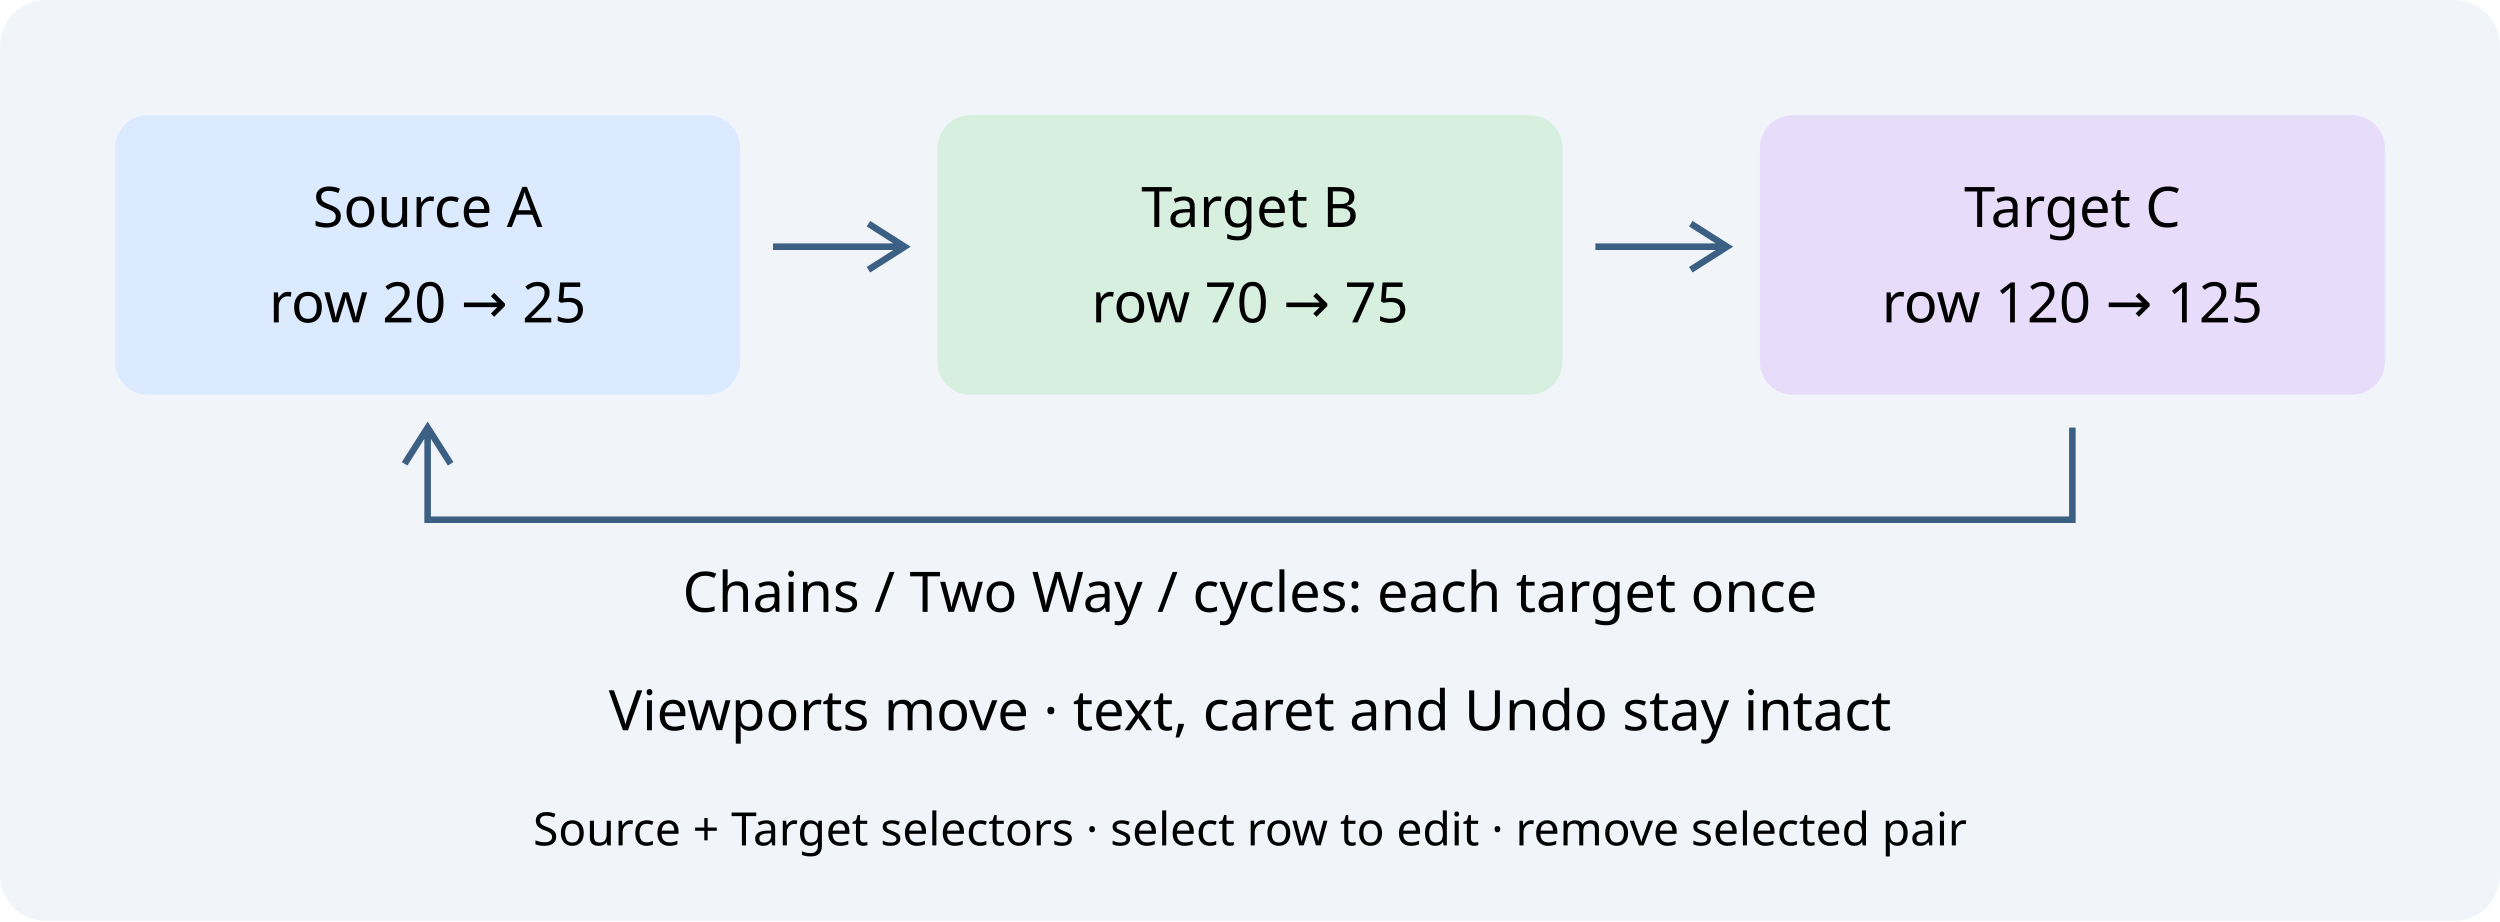
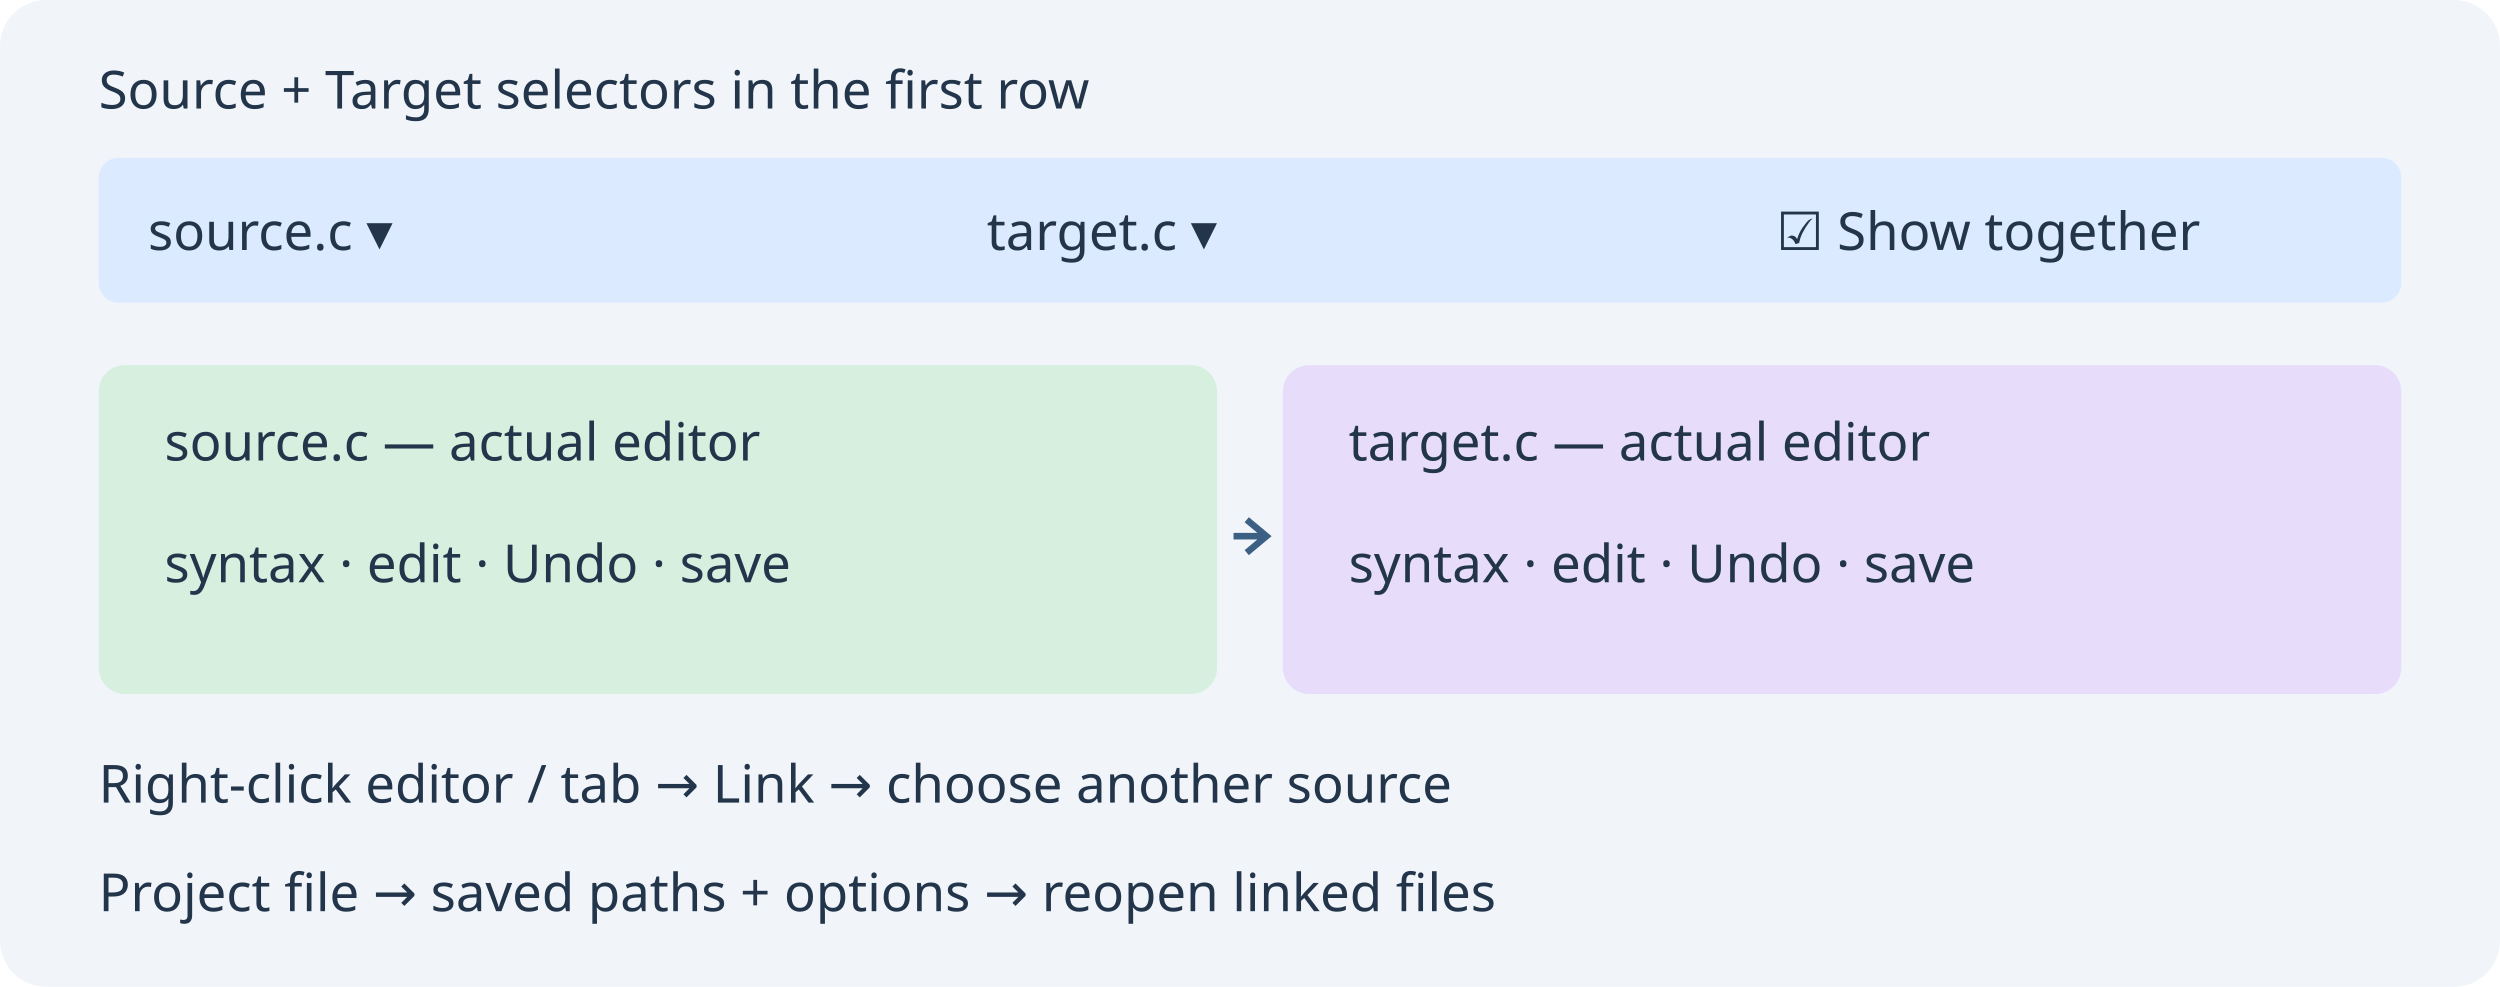
- <svg xmlns="http://www.w3.org/2000/svg" width="760" height="280" viewBox="0 0 760 280">
-   <rect width="760" height="280" rx="14" fill="#f1f5fa" />
-   <g font-family="sans-serif" text-anchor="middle" font-size="17">
-     <rect x="35" y="35" width="190" height="85" rx="10" fill="#dbeaff" />
-     <text x="130" y="69">Source A</text>
-     <text x="130" y="98">row 20 → 25</text>
-     <rect x="285" y="35" width="190" height="85" rx="10" fill="#d7efdf" />
-     <text x="380" y="69">Target B</text>
-     <text x="380" y="98">row 70 → 75</text>
-     <rect x="535" y="35" width="190" height="85" rx="10" fill="#e7ddfa" />
-     <text x="630" y="69">Target C</text>
-     <text x="630" y="98">row 120 → 125</text>
-     <path d="M235 75h40m-11-7 11 7-11 7M485 75h40m-11-7 11 7-11 7M630 130v28H130v-28m-7 11 7-11 7 11" stroke="#3c5f84" stroke-width="2" fill="none" />
-     <text x="380" y="186">Chains / Two Way / cycles: each target once</text>
-     <text x="380" y="222">Viewports move · text, caret and Undo stay intact</text>
-     <text x="380" y="257" font-size="14">Source + Target selectors · select row to edit · remove selected pair</text>
+ <svg xmlns="http://www.w3.org/2000/svg" width="760" height="300" viewBox="0 0 760 300">
+   <rect width="760" height="300" rx="14" fill="#f1f5fa" />
+   <g font-family="sans-serif" font-size="16" fill="#22354a">
+     <text x="30" y="33">Source + Target selectors in the first row</text>
+     <rect x="30" y="48" width="700" height="44" rx="6" fill="#dbeaff" />
+     <text x="45" y="76">source.c ▾</text>
+     <text x="300" y="76">target.c ▾</text>
+     <text x="540" y="76">☑ Show together</text>
+     <rect x="30" y="111" width="340" height="100" rx="8" fill="#d7efdf" />
+     <rect x="390" y="111" width="340" height="100" rx="8" fill="#e7ddfa" />
+     <text x="50" y="140">source.c — actual editor</text>
+     <text x="410" y="140">target.c — actual editor</text>
+     <text x="50" y="177">syntax · edit · Undo · save</text>
+     <text x="410" y="177">syntax · edit · Undo · save</text>
+     <path d="M375 163h10m-6-5 6 5-6 5" stroke="#3c5f84" stroke-width="2" fill="none" />
+     <text x="30" y="244">Right-click editor / tab → Link → choose another source</text>
+     <text x="30" y="277">Project file → saved paths + options → reopen linked files</text>
  </g>
</svg>
